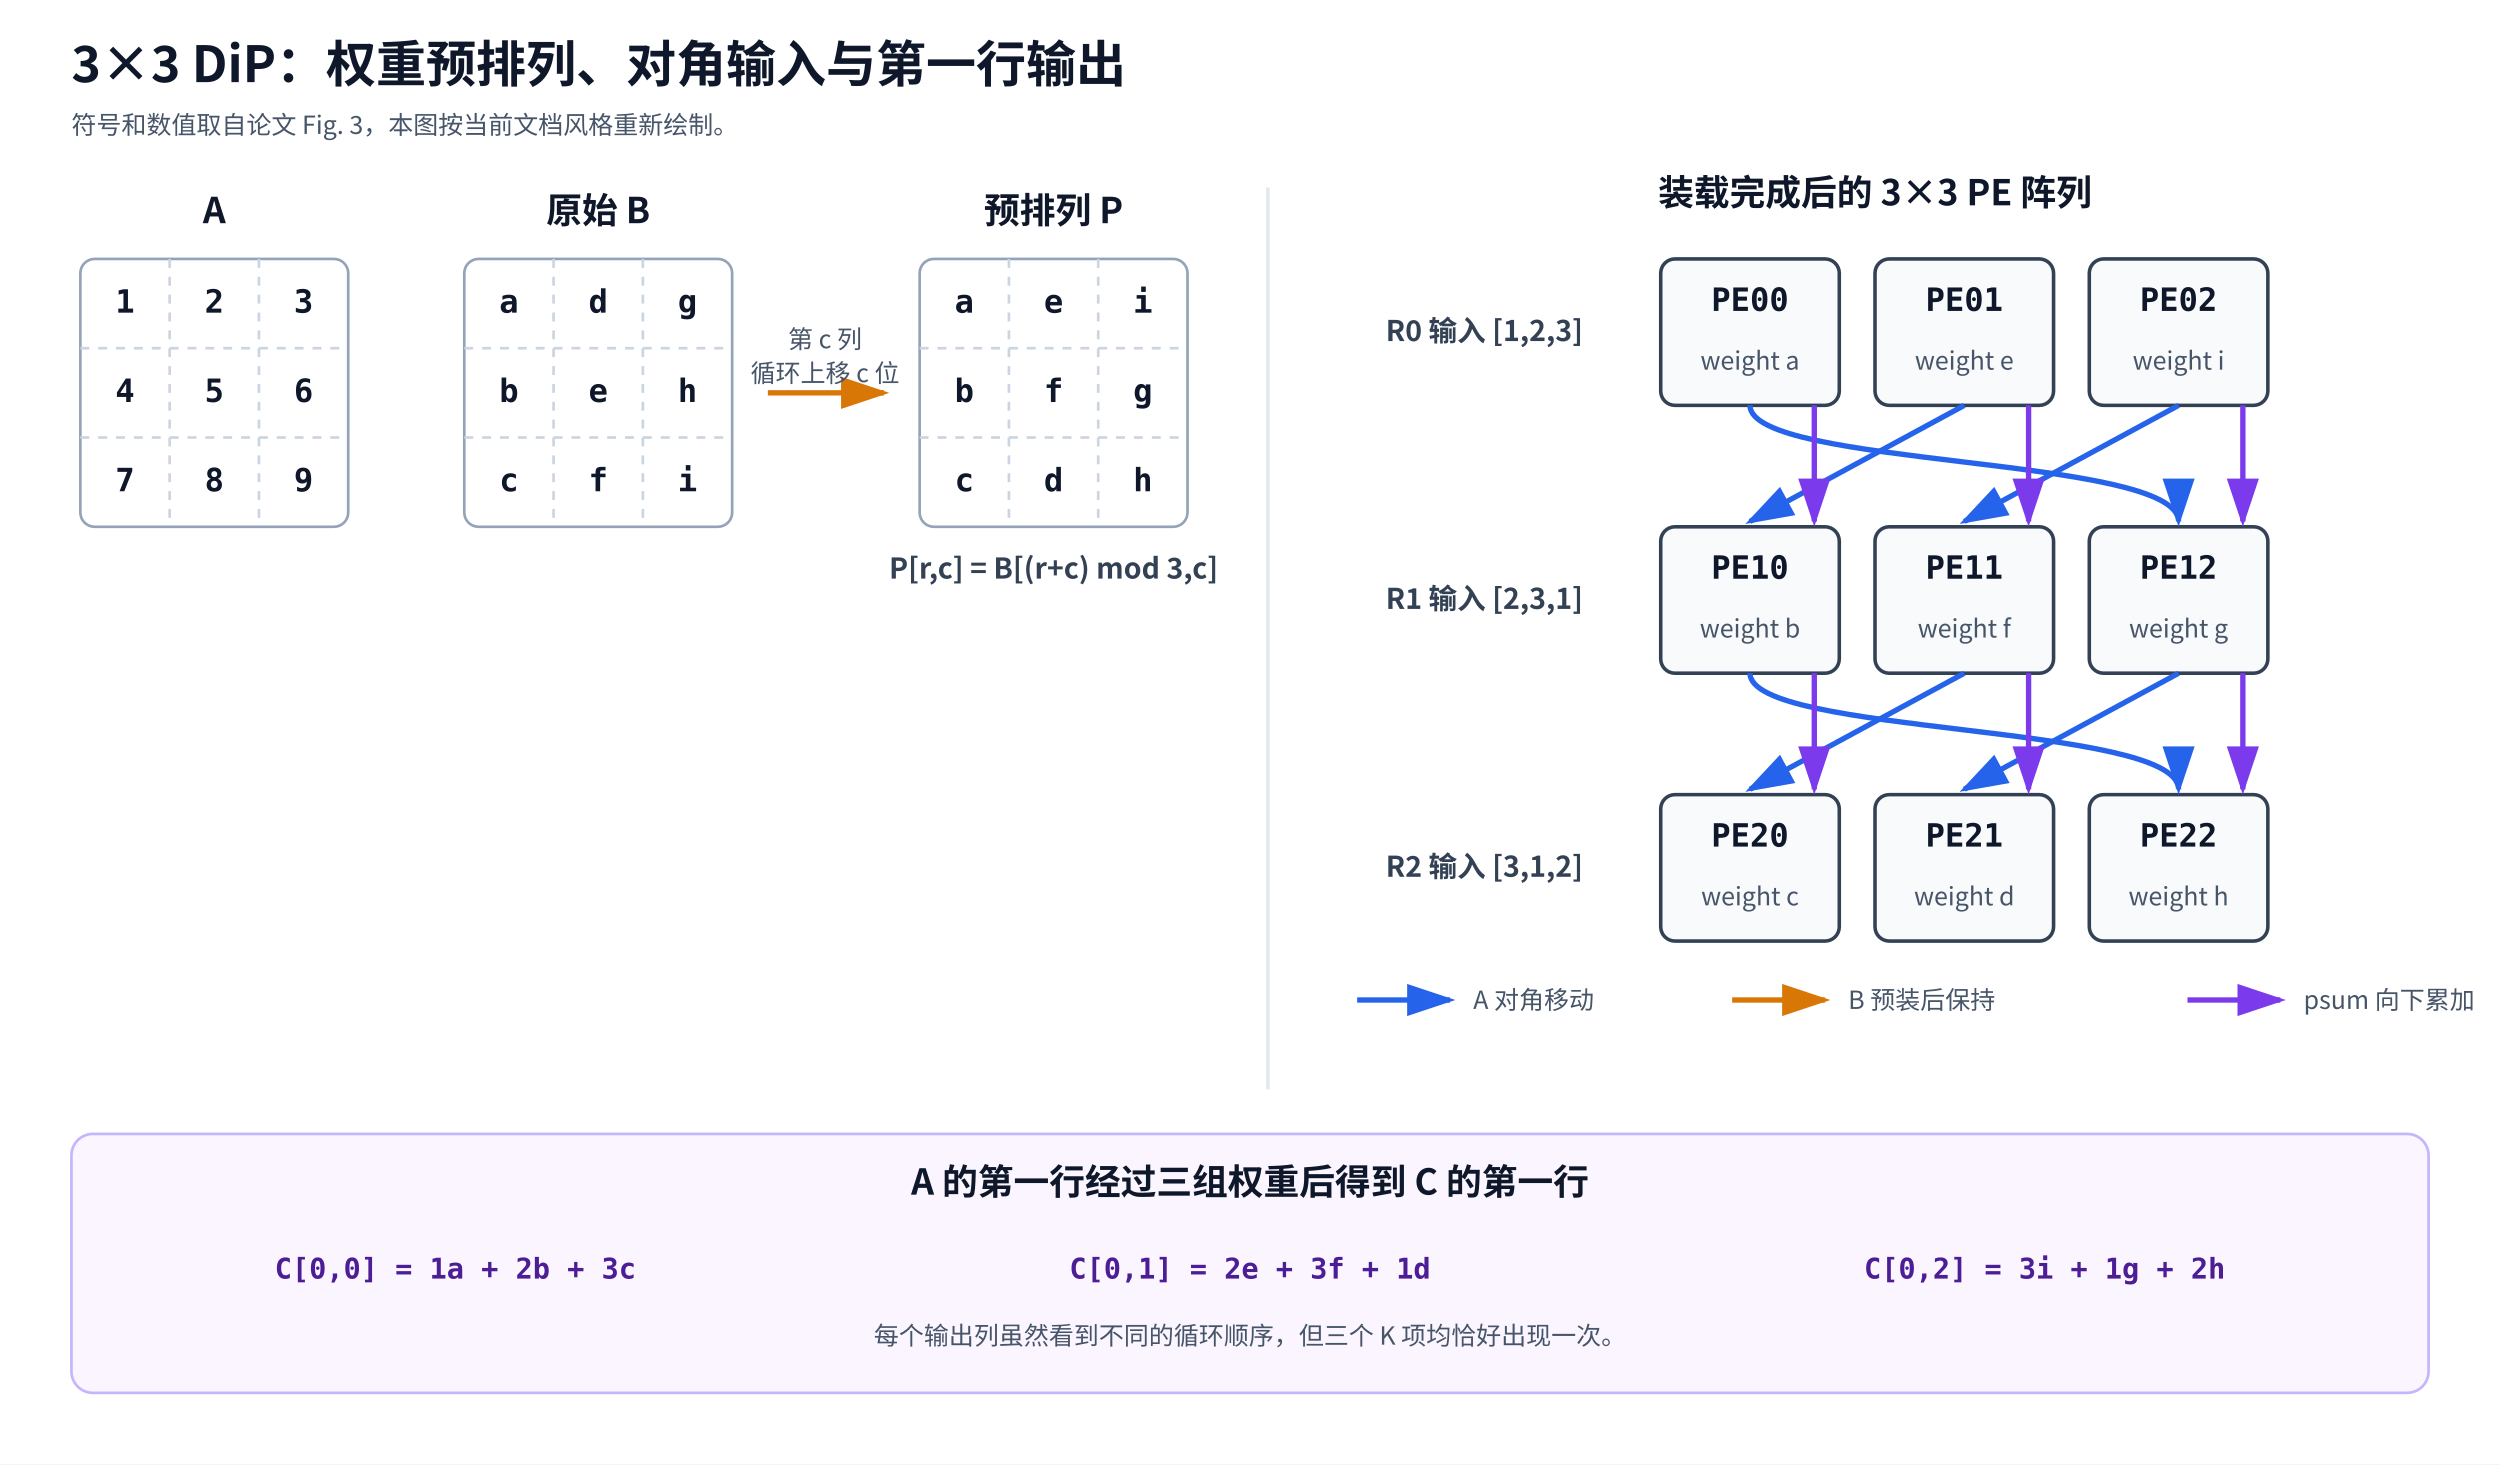
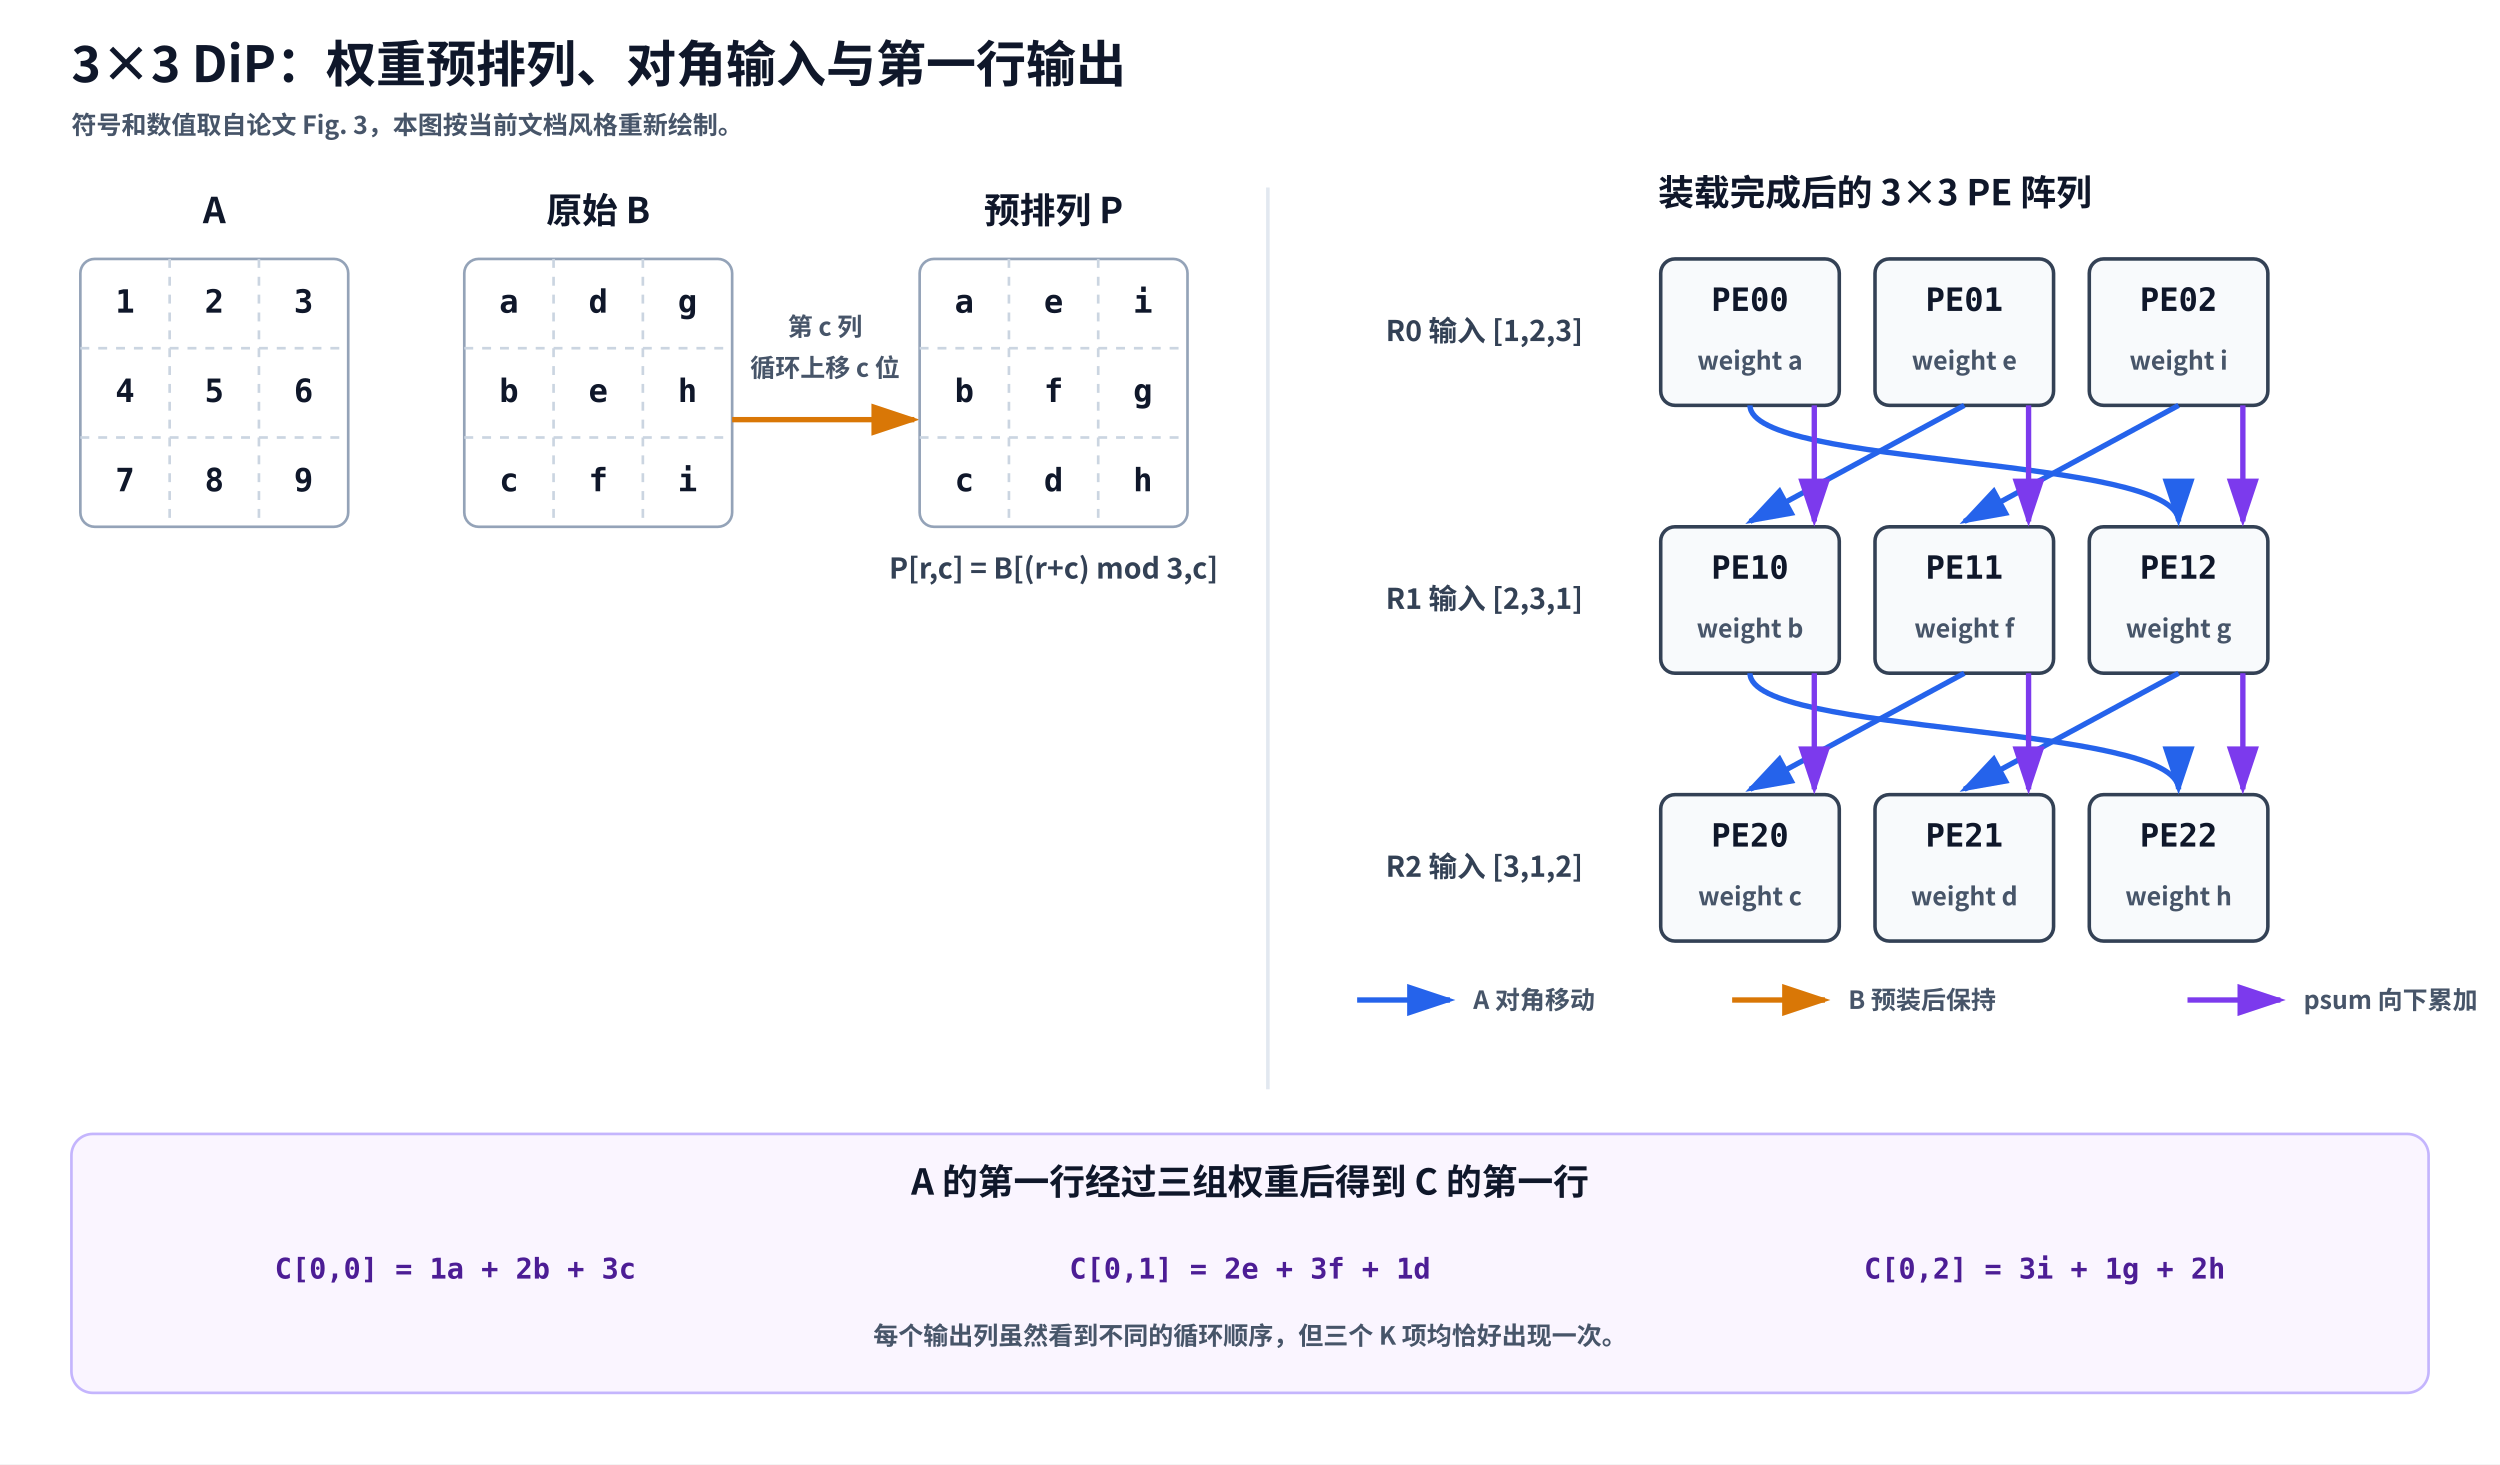
<svg xmlns="http://www.w3.org/2000/svg" width="1400" height="820" viewBox="0 0 1400 820" role="img" aria-labelledby="title desc">
  <defs>
    <style>
      .title { font: 700 28px "Noto Sans CJK SC", "Microsoft YaHei", sans-serif; fill: #0f172a; }
      .h2 { font: 700 20px "Noto Sans CJK SC", "Microsoft YaHei", sans-serif; fill: #0f172a; }
-       .label { font: 600 16px "Noto Sans CJK SC", "Microsoft YaHei", sans-serif; fill: #334155; }
-       .small { font: 500 14px "Noto Sans CJK SC", "Microsoft YaHei", sans-serif; fill: #475569; }
+       .label { font: 700 16px "Noto Sans CJK SC", "Microsoft YaHei", sans-serif; fill: #334155; }
+       .small { font: 700 14px "Noto Sans CJK SC", "Microsoft YaHei", sans-serif; fill: #475569; }
      .left { text-anchor: start; }
      .celltext { font: 700 18px "JetBrains Mono", "DejaVu Sans Mono", monospace; fill: #0f172a; text-anchor: middle; dominant-baseline: middle; }
-       .formula { font: 600 16px "JetBrains Mono", "DejaVu Sans Mono", monospace; fill: #4c1d95; text-anchor: middle; }
+       .formula { font: 700 16px "JetBrains Mono", "DejaVu Sans Mono", monospace; fill: #4c1d95; text-anchor: middle; }
      .matrix { fill: #ffffff; stroke: #94a3b8; stroke-width: 1.5; }
      .pe { fill: #f8fafc; stroke: #334155; stroke-width: 2; rx: 8; }
      .data { fill: none; stroke: #2563eb; stroke-width: 3; }
      .weight { fill: none; stroke: #d97706; stroke-width: 3; }
      .psum { fill: none; stroke: #7c3aed; stroke-width: 3; }
      .guide { fill: none; stroke: #cbd5e1; stroke-width: 1.5; stroke-dasharray: 5 5; }
    </style>
    <marker id="arrow-data" markerWidth="10" markerHeight="10" refX="8" refY="3" orient="auto" markerUnits="strokeWidth">
      <path d="M0,0 L0,6 L9,3 z" fill="#2563eb" />
    </marker>
    <marker id="arrow-weight" markerWidth="10" markerHeight="10" refX="8" refY="3" orient="auto" markerUnits="strokeWidth">
      <path d="M0,0 L0,6 L9,3 z" fill="#d97706" />
    </marker>
    <marker id="arrow-psum" markerWidth="10" markerHeight="10" refX="8" refY="3" orient="auto" markerUnits="strokeWidth">
      <path d="M0,0 L0,6 L9,3 z" fill="#7c3aed" />
    </marker>
  </defs>
  <rect width="1400" height="820" fill="#ffffff" />
  <text x="40" y="46" class="title">3×3 DiP：权重预排列、对角输入与第一行输出</text>
  <text x="40" y="75" class="small left">符号和数值取自论文 Fig. 3，本图按当前文档风格重新绘制。</text>
  <text x="120" y="125" class="h2" text-anchor="middle">A</text>
  <text x="335" y="125" class="h2" text-anchor="middle">原始 B</text>
  <text x="590" y="125" class="h2" text-anchor="middle">预排列 P</text>
  <g transform="translate(45 145)">
    <rect class="matrix" x="0" y="0" width="150" height="150" rx="8" />
    <path class="guide" d="M50 0V150 M100 0V150 M0 50H150 M0 100H150" />
    <text class="celltext" x="25" y="25">1</text>
    <text class="celltext" x="75" y="25">2</text>
    <text class="celltext" x="125" y="25">3</text>
    <text class="celltext" x="25" y="75">4</text>
    <text class="celltext" x="75" y="75">5</text>
    <text class="celltext" x="125" y="75">6</text>
    <text class="celltext" x="25" y="125">7</text>
    <text class="celltext" x="75" y="125">8</text>
    <text class="celltext" x="125" y="125">9</text>
  </g>
  <g transform="translate(260 145)">
    <rect class="matrix" x="0" y="0" width="150" height="150" rx="8" />
    <path class="guide" d="M50 0V150 M100 0V150 M0 50H150 M0 100H150" />
    <text class="celltext" x="25" y="25">a</text>
    <text class="celltext" x="75" y="25">d</text>
    <text class="celltext" x="125" y="25">g</text>
    <text class="celltext" x="25" y="75">b</text>
    <text class="celltext" x="75" y="75">e</text>
    <text class="celltext" x="125" y="75">h</text>
    <text class="celltext" x="25" y="125">c</text>
    <text class="celltext" x="75" y="125">f</text>
    <text class="celltext" x="125" y="125">i</text>
  </g>
-   <path class="weight" d="M430 220H495" marker-end="url(#arrow-weight)" />
-   <text x="462" y="195" class="small" text-anchor="middle">第 c 列</text>
-   <text x="462" y="214" class="small" text-anchor="middle">循环上移 c 位</text>
+   <path class="weight" d="M410 235H512" marker-end="url(#arrow-weight)" />
+   <text x="462" y="188" class="small" text-anchor="middle">第 c 列</text>
+   <text x="462" y="211" class="small" text-anchor="middle">循环上移 c 位</text>
  <g transform="translate(515 145)">
    <rect class="matrix" x="0" y="0" width="150" height="150" rx="8" />
    <path class="guide" d="M50 0V150 M100 0V150 M0 50H150 M0 100H150" />
    <text class="celltext" x="25" y="25">a</text>
    <text class="celltext" x="75" y="25">e</text>
    <text class="celltext" x="125" y="25">i</text>
    <text class="celltext" x="25" y="75">b</text>
    <text class="celltext" x="75" y="75">f</text>
    <text class="celltext" x="125" y="75">g</text>
    <text class="celltext" x="25" y="125">c</text>
    <text class="celltext" x="75" y="125">d</text>
    <text class="celltext" x="125" y="125">h</text>
  </g>
  <text x="590" y="324" class="label" text-anchor="middle">P[r,c] = B[(r+c) mod 3,c]</text>
  <line x1="710" y1="105" x2="710" y2="610" stroke="#e2e8f0" stroke-width="2" />
  <text x="1050" y="115" class="h2" text-anchor="middle">装载完成后的 3×3 PE 阵列</text>
  <text x="776" y="191" class="label">R0 输入 [1,2,3]</text>
  <text x="776" y="341" class="label">R1 输入 [2,3,1]</text>
  <text x="776" y="491" class="label">R2 输入 [3,1,2]</text>
  <g>
    <rect class="pe" x="930" y="145" width="100" height="82" />
    <rect class="pe" x="1050" y="145" width="100" height="82" />
    <rect class="pe" x="1170" y="145" width="100" height="82" />
    <rect class="pe" x="930" y="295" width="100" height="82" />
    <rect class="pe" x="1050" y="295" width="100" height="82" />
    <rect class="pe" x="1170" y="295" width="100" height="82" />
    <rect class="pe" x="930" y="445" width="100" height="82" />
    <rect class="pe" x="1050" y="445" width="100" height="82" />
    <rect class="pe" x="1170" y="445" width="100" height="82" />
    <text class="celltext" x="980" y="169">PE00</text>
    <text class="small" x="980" y="207" text-anchor="middle">weight a</text>
    <text class="celltext" x="1100" y="169">PE01</text>
    <text class="small" x="1100" y="207" text-anchor="middle">weight e</text>
    <text class="celltext" x="1220" y="169">PE02</text>
    <text class="small" x="1220" y="207" text-anchor="middle">weight i</text>
    <text class="celltext" x="980" y="319">PE10</text>
    <text class="small" x="980" y="357" text-anchor="middle">weight b</text>
    <text class="celltext" x="1100" y="319">PE11</text>
    <text class="small" x="1100" y="357" text-anchor="middle">weight f</text>
    <text class="celltext" x="1220" y="319">PE12</text>
    <text class="small" x="1220" y="357" text-anchor="middle">weight g</text>
    <text class="celltext" x="980" y="469">PE20</text>
    <text class="small" x="980" y="507" text-anchor="middle">weight c</text>
    <text class="celltext" x="1100" y="469">PE21</text>
    <text class="small" x="1100" y="507" text-anchor="middle">weight d</text>
    <text class="celltext" x="1220" y="469">PE22</text>
    <text class="small" x="1220" y="507" text-anchor="middle">weight h</text>
  </g>
  <path class="data" d="M980 227 C980 262 1220 255 1220 292" marker-end="url(#arrow-data)" />
  <path class="data" d="M1100 227 L980 292" marker-end="url(#arrow-data)" />
  <path class="data" d="M1220 227 L1100 292" marker-end="url(#arrow-data)" />
  <path class="data" d="M980 377 C980 412 1220 405 1220 442" marker-end="url(#arrow-data)" />
  <path class="data" d="M1100 377 L980 442" marker-end="url(#arrow-data)" />
  <path class="data" d="M1220 377 L1100 442" marker-end="url(#arrow-data)" />
  <path class="psum" d="M1016 227V292" marker-end="url(#arrow-psum)" />
  <path class="psum" d="M1136 227V292" marker-end="url(#arrow-psum)" />
  <path class="psum" d="M1256 227V292" marker-end="url(#arrow-psum)" />
  <path class="psum" d="M1016 377V442" marker-end="url(#arrow-psum)" />
  <path class="psum" d="M1136 377V442" marker-end="url(#arrow-psum)" />
  <path class="psum" d="M1256 377V442" marker-end="url(#arrow-psum)" />
  <g transform="translate(760 560)">
    <line class="data" x1="0" y1="0" x2="52" y2="0" marker-end="url(#arrow-data)" />
    <text class="small" x="65" y="5">A 对角移动</text>
    <line class="weight" x1="210" y1="0" x2="262" y2="0" marker-end="url(#arrow-weight)" />
    <text class="small" x="275" y="5">B 预装后保持</text>
    <line class="psum" x1="465" y1="0" x2="517" y2="0" marker-end="url(#arrow-psum)" />
    <text class="small" x="530" y="5">psum 向下累加</text>
  </g>
  <rect x="40" y="635" width="1320" height="145" rx="12" fill="#faf5ff" stroke="#c4b5fd" stroke-width="1.5" />
  <text x="700" y="669" class="h2" text-anchor="middle">A 的第一行经过三组权重后得到 C 的第一行</text>
  <text x="255" y="716" class="formula">C[0,0] = 1a + 2b + 3c</text>
  <text x="700" y="716" class="formula">C[0,1] = 2e + 3f + 1d</text>
  <text x="1145" y="716" class="formula">C[0,2] = 3i + 1g + 2h</text>
  <text x="700" y="753" class="small" text-anchor="middle">每个输出列虽然看到不同的循环顺序，但三个 K 项均恰好出现一次。</text>
</svg>
